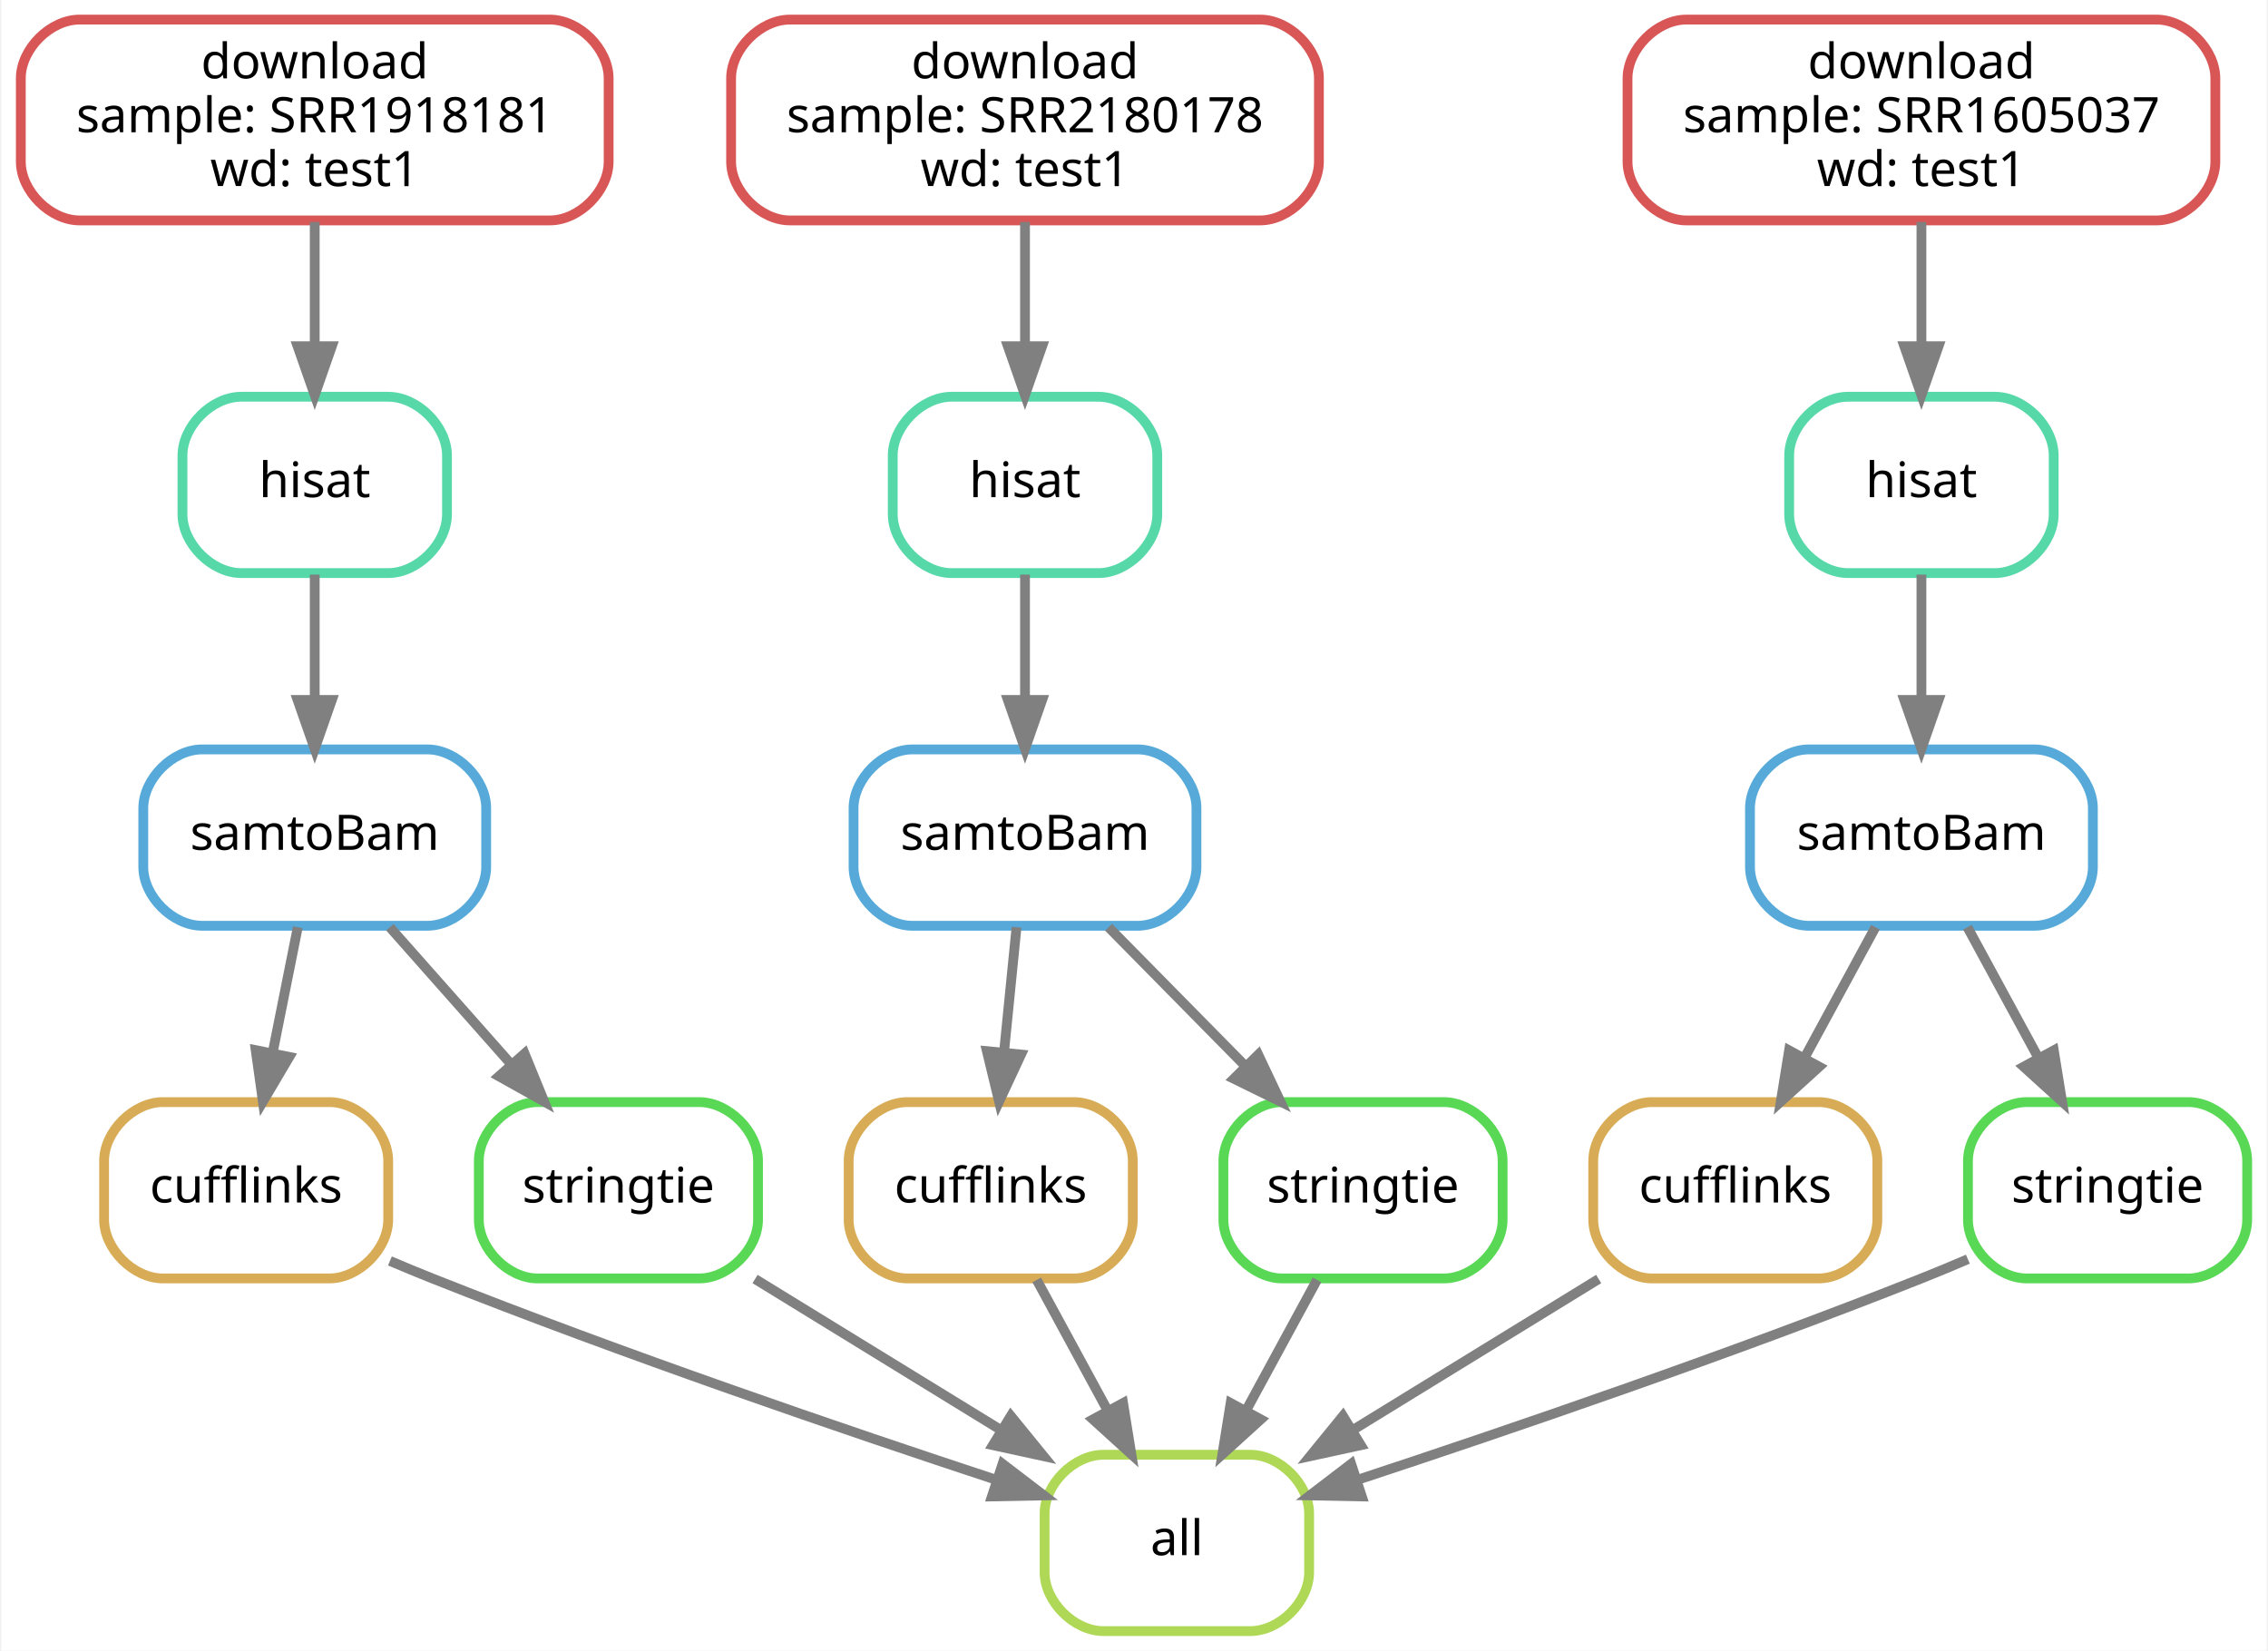
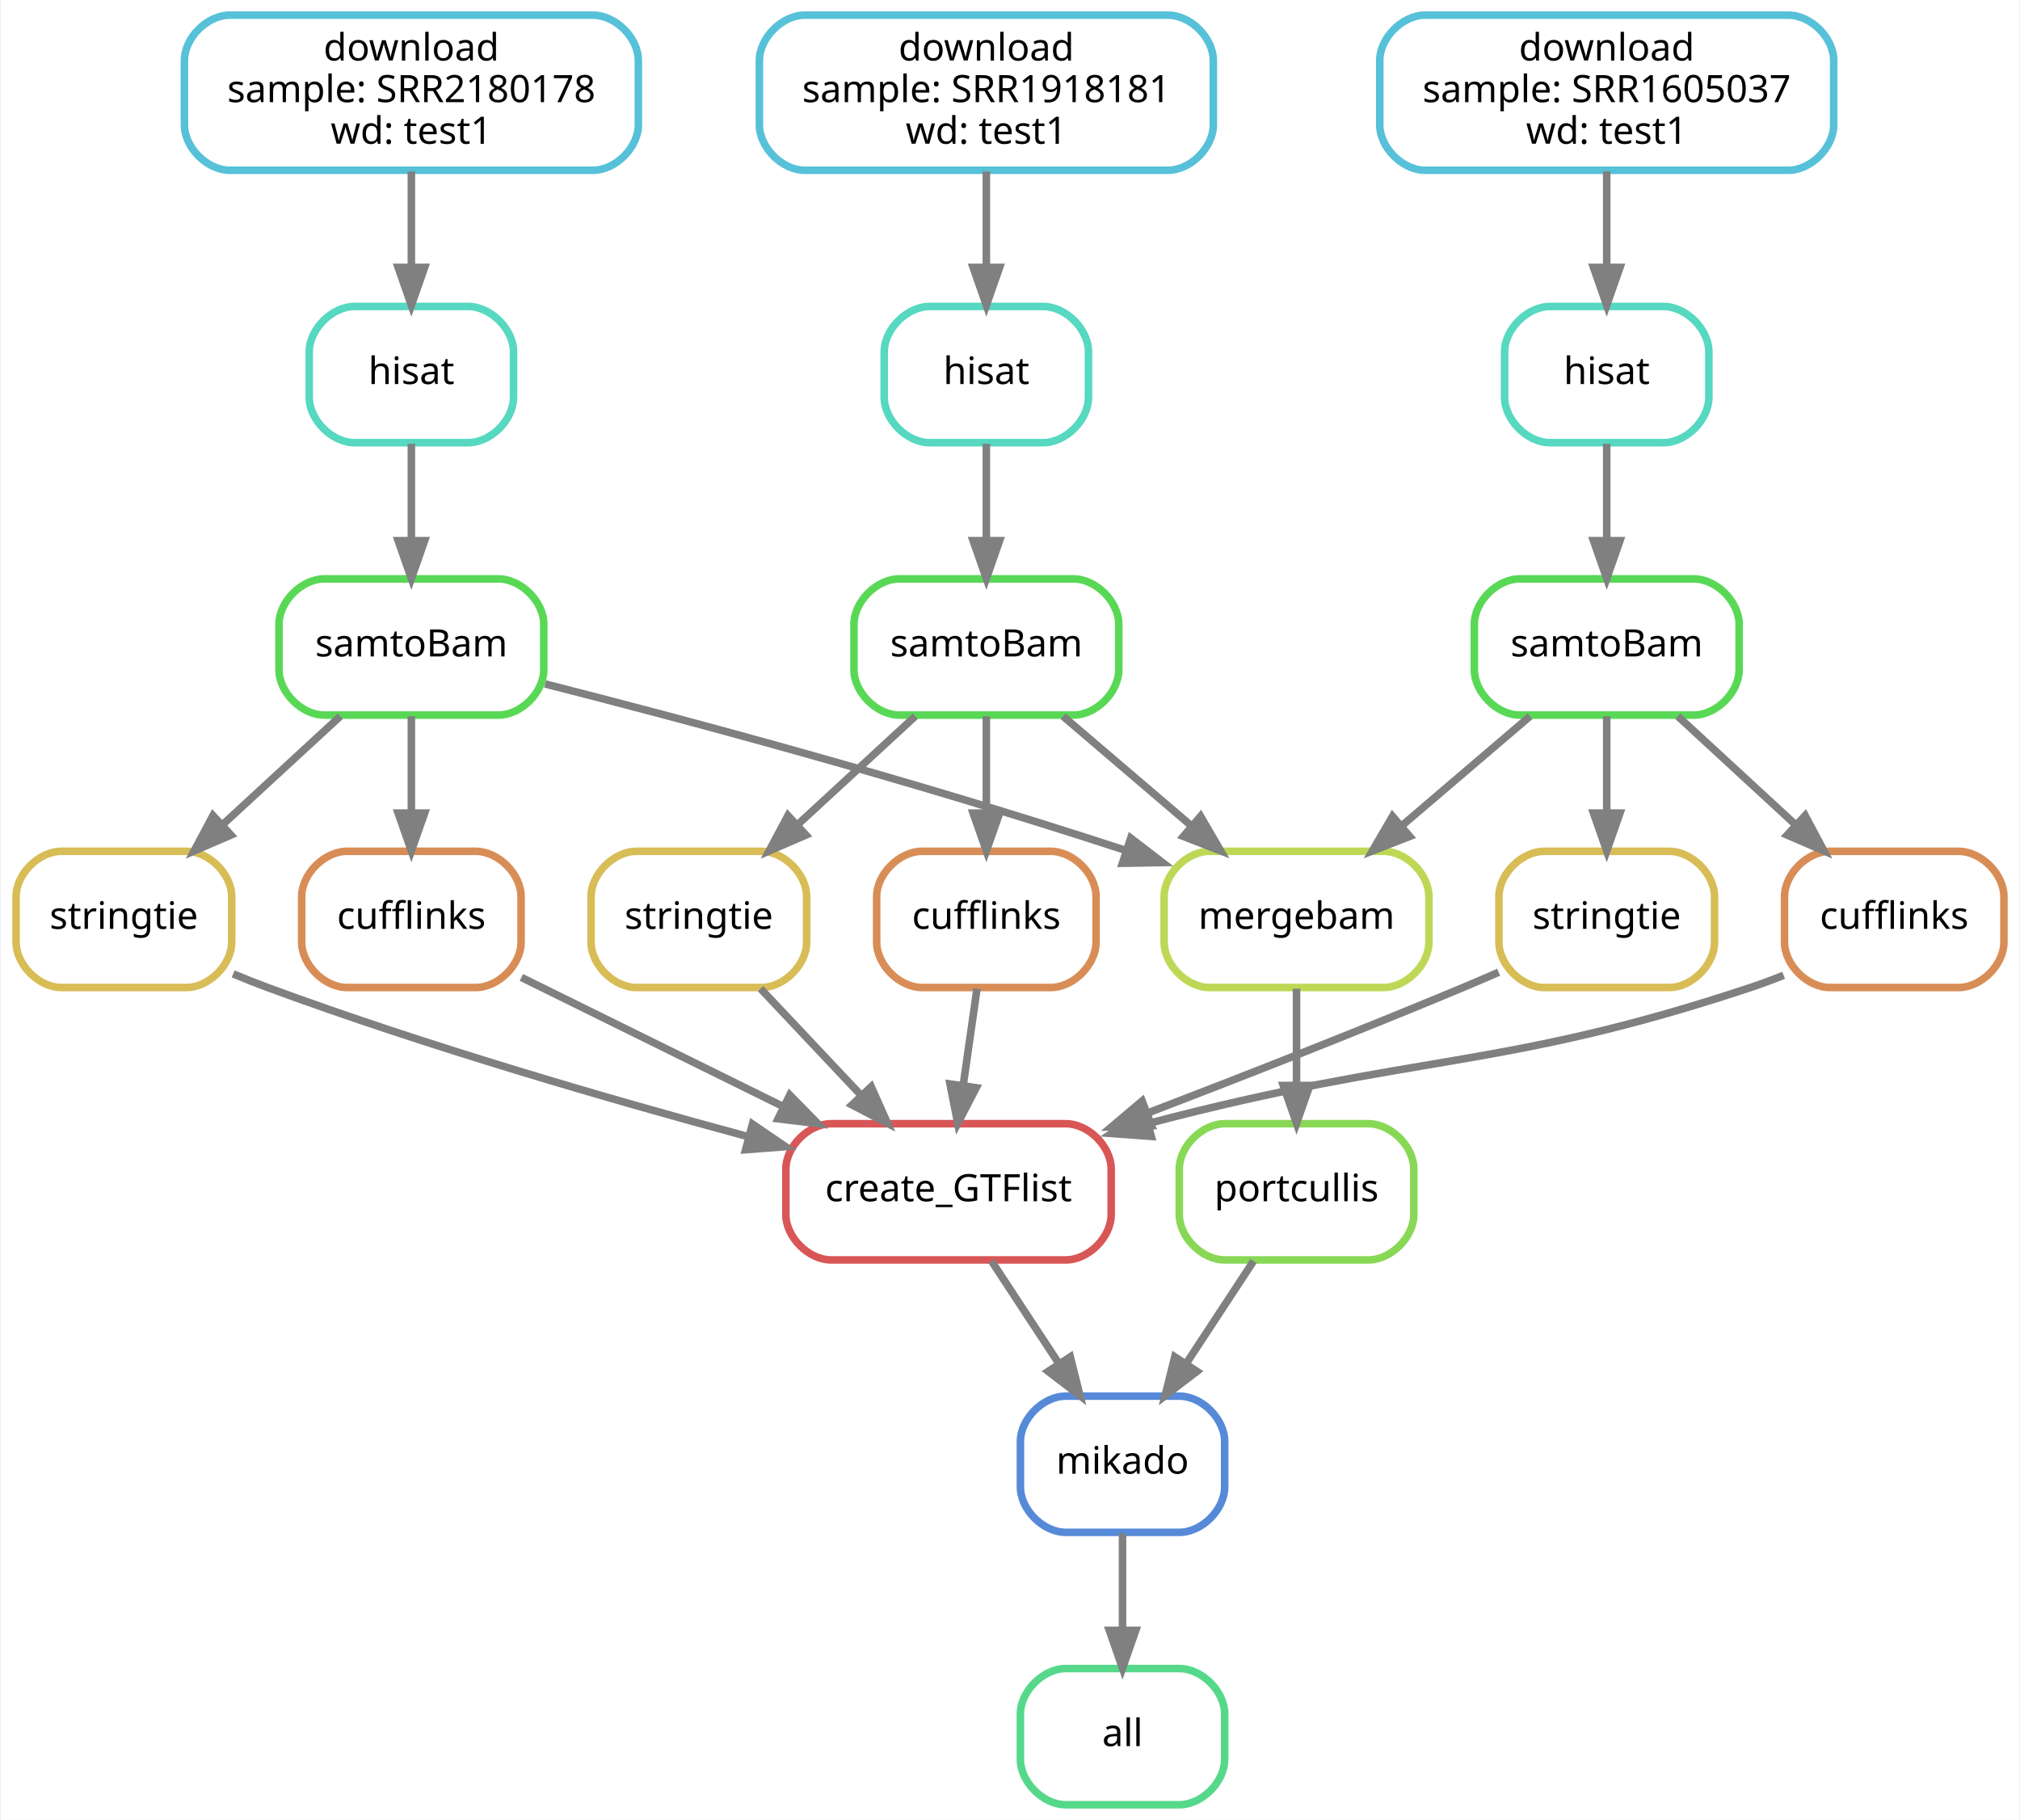
- <svg xmlns="http://www.w3.org/2000/svg" width="463pt" height="337pt" viewBox="0.00 0.00 462.50 337.00">
-   <g id="graph0" class="graph" transform="scale(1 1) rotate(0) translate(4 333)">
-     <polygon fill="white" stroke="transparent" points="-4,4 -4,-333 458.5,-333 458.5,4 -4,4" />
+ <svg xmlns="http://www.w3.org/2000/svg" width="534pt" height="481pt" viewBox="0.00 0.00 533.50 481.00">
+   <g id="graph0" class="graph" transform="scale(1 1) rotate(0) translate(4 477)">
+     <polygon fill="white" stroke="transparent" points="-4,4 -4,-477 529.5,-477 529.5,4 -4,4" />
    <g id="node1" class="node">
-       <path fill="none" stroke="#afd856" stroke-width="2" d="M251,-36C251,-36 221,-36 221,-36 215,-36 209,-30 209,-24 209,-24 209,-12 209,-12 209,-6 215,0 221,0 221,0 251,0 251,0 257,0 263,-6 263,-12 263,-12 263,-24 263,-24 263,-30 257,-36 251,-36" />
-       <text text-anchor="middle" x="236" y="-15.5" font-family="sans" font-size="10.00">all</text>
+       <path fill="none" stroke="#56d88a" stroke-width="2" d="M307.5,-36C307.5,-36 277.5,-36 277.5,-36 271.5,-36 265.5,-30 265.5,-24 265.5,-24 265.5,-12 265.5,-12 265.5,-6 271.5,0 277.5,0 277.5,0 307.5,0 307.5,0 313.5,0 319.5,-6 319.5,-12 319.5,-12 319.5,-24 319.5,-24 319.5,-30 313.5,-36 307.5,-36" />
+       <text text-anchor="middle" x="292.5" y="-15.5" font-family="sans" font-size="10.00">all</text>
    </g>
    <g id="node2" class="node">
-       <path fill="none" stroke="#d8ac56" stroke-width="2" d="M63,-108C63,-108 29,-108 29,-108 23,-108 17,-102 17,-96 17,-96 17,-84 17,-84 17,-78 23,-72 29,-72 29,-72 63,-72 63,-72 69,-72 75,-78 75,-84 75,-84 75,-96 75,-96 75,-102 69,-108 63,-108" />
-       <text text-anchor="middle" x="46" y="-87.5" font-family="sans" font-size="10.00">cufflinks</text>
+       <path fill="none" stroke="#568ad8" stroke-width="2" d="M307.5,-108C307.5,-108 277.5,-108 277.5,-108 271.5,-108 265.5,-102 265.5,-96 265.5,-96 265.5,-84 265.5,-84 265.5,-78 271.5,-72 277.5,-72 277.5,-72 307.5,-72 307.5,-72 313.5,-72 319.5,-78 319.5,-84 319.5,-84 319.5,-96 319.5,-96 319.5,-102 313.5,-108 307.5,-108" />
+       <text text-anchor="middle" x="292.5" y="-87.5" font-family="sans" font-size="10.00">mikado</text>
    </g>
    <g id="edge1" class="edge">
-       <path fill="none" stroke="grey" stroke-width="2" d="M75.35,-75.57C78.26,-74.33 81.18,-73.12 84,-72 122.91,-56.55 168.32,-41.03 199.31,-30.82" />
-       <polygon fill="grey" stroke="grey" stroke-width="2" points="200.42,-34.14 208.84,-27.7 198.24,-27.49 200.42,-34.14" />
+       <path fill="none" stroke="grey" stroke-width="2" d="M292.5,-71.7C292.5,-63.98 292.5,-54.71 292.5,-46.11" />
+       <polygon fill="grey" stroke="grey" stroke-width="2" points="296,-46.1 292.5,-36.1 289,-46.1 296,-46.1" />
    </g>
    <g id="node3" class="node">
-       <path fill="none" stroke="#d8ac56" stroke-width="2" d="M215,-108C215,-108 181,-108 181,-108 175,-108 169,-102 169,-96 169,-96 169,-84 169,-84 169,-78 175,-72 181,-72 181,-72 215,-72 215,-72 221,-72 227,-78 227,-84 227,-84 227,-96 227,-96 227,-102 221,-108 215,-108" />
-       <text text-anchor="middle" x="198" y="-87.5" font-family="sans" font-size="10.00">cufflinks</text>
+       <path fill="none" stroke="#88d856" stroke-width="2" d="M357.5,-180C357.5,-180 319.5,-180 319.5,-180 313.5,-180 307.5,-174 307.5,-168 307.5,-168 307.5,-156 307.5,-156 307.5,-150 313.5,-144 319.5,-144 319.5,-144 357.5,-144 357.5,-144 363.5,-144 369.5,-150 369.5,-156 369.5,-156 369.5,-168 369.5,-168 369.5,-174 363.5,-180 357.5,-180" />
+       <text text-anchor="middle" x="338.5" y="-159.5" font-family="sans" font-size="10.00">portcullis</text>
    </g>
    <g id="edge2" class="edge">
-       <path fill="none" stroke="grey" stroke-width="2" d="M207.39,-71.7C211.76,-63.64 217.06,-53.89 221.9,-44.98" />
-       <polygon fill="grey" stroke="grey" stroke-width="2" points="225.02,-46.56 226.71,-36.1 218.87,-43.22 225.02,-46.56" />
+       <path fill="none" stroke="grey" stroke-width="2" d="M327.13,-143.7C321.78,-135.56 315.3,-125.69 309.39,-116.7" />
+       <polygon fill="grey" stroke="grey" stroke-width="2" points="312.16,-114.54 303.74,-108.1 306.31,-118.38 312.16,-114.54" />
    </g>
    <g id="node4" class="node">
-       <path fill="none" stroke="#d8ac56" stroke-width="2" d="M367,-108C367,-108 333,-108 333,-108 327,-108 321,-102 321,-96 321,-96 321,-84 321,-84 321,-78 327,-72 333,-72 333,-72 367,-72 367,-72 373,-72 379,-78 379,-84 379,-84 379,-96 379,-96 379,-102 373,-108 367,-108" />
-       <text text-anchor="middle" x="350" y="-87.5" font-family="sans" font-size="10.00">cufflinks</text>
+       <path fill="none" stroke="#d85656" stroke-width="2" d="M277.5,-180C277.5,-180 215.5,-180 215.5,-180 209.5,-180 203.5,-174 203.5,-168 203.5,-168 203.5,-156 203.5,-156 203.5,-150 209.5,-144 215.5,-144 215.5,-144 277.5,-144 277.5,-144 283.5,-144 289.5,-150 289.5,-156 289.5,-156 289.5,-168 289.5,-168 289.5,-174 283.5,-180 277.5,-180" />
+       <text text-anchor="middle" x="246.5" y="-159.5" font-family="sans" font-size="10.00">create_GTFlist</text>
    </g>
    <g id="edge3" class="edge">
-       <path fill="none" stroke="grey" stroke-width="2" d="M322.11,-71.88C306.98,-62.59 288.12,-51 271.9,-41.04" />
-       <polygon fill="grey" stroke="grey" stroke-width="2" points="273.56,-37.96 263.21,-35.71 269.9,-43.92 273.56,-37.96" />
+       <path fill="none" stroke="grey" stroke-width="2" d="M257.87,-143.7C263.22,-135.56 269.7,-125.69 275.61,-116.7" />
+       <polygon fill="grey" stroke="grey" stroke-width="2" points="278.69,-118.38 281.26,-108.1 272.84,-114.54 278.69,-118.38" />
    </g>
    <g id="node5" class="node">
-       <path fill="none" stroke="#59d856" stroke-width="2" d="M138.5,-108C138.5,-108 105.5,-108 105.5,-108 99.5,-108 93.5,-102 93.5,-96 93.5,-96 93.5,-84 93.5,-84 93.5,-78 99.5,-72 105.5,-72 105.5,-72 138.5,-72 138.5,-72 144.5,-72 150.5,-78 150.5,-84 150.5,-84 150.5,-96 150.5,-96 150.5,-102 144.5,-108 138.5,-108" />
-       <text text-anchor="middle" x="122" y="-87.5" font-family="sans" font-size="10.00">stringtie</text>
+       <path fill="none" stroke="#bed856" stroke-width="2" d="M361.5,-252C361.5,-252 315.5,-252 315.5,-252 309.5,-252 303.5,-246 303.5,-240 303.5,-240 303.5,-228 303.5,-228 303.5,-222 309.5,-216 315.5,-216 315.5,-216 361.5,-216 361.5,-216 367.5,-216 373.5,-222 373.5,-228 373.5,-228 373.5,-240 373.5,-240 373.5,-246 367.5,-252 361.5,-252" />
+       <text text-anchor="middle" x="338.5" y="-231.5" font-family="sans" font-size="10.00">mergebam</text>
    </g>
    <g id="edge4" class="edge">
-       <path fill="none" stroke="grey" stroke-width="2" d="M149.89,-71.88C165.02,-62.59 183.88,-51 200.1,-41.04" />
-       <polygon fill="grey" stroke="grey" stroke-width="2" points="202.1,-43.92 208.79,-35.71 198.44,-37.96 202.1,-43.92" />
+       <path fill="none" stroke="grey" stroke-width="2" d="M338.5,-215.7C338.5,-207.98 338.5,-198.71 338.5,-190.11" />
+       <polygon fill="grey" stroke="grey" stroke-width="2" points="342,-190.1 338.5,-180.1 335,-190.1 342,-190.1" />
    </g>
    <g id="node6" class="node">
-       <path fill="none" stroke="#59d856" stroke-width="2" d="M290.5,-108C290.5,-108 257.5,-108 257.5,-108 251.5,-108 245.5,-102 245.5,-96 245.5,-96 245.5,-84 245.5,-84 245.5,-78 251.5,-72 257.5,-72 257.5,-72 290.5,-72 290.5,-72 296.5,-72 302.5,-78 302.5,-84 302.5,-84 302.5,-96 302.5,-96 302.5,-102 296.5,-108 290.5,-108" />
-       <text text-anchor="middle" x="274" y="-87.5" font-family="sans" font-size="10.00">stringtie</text>
+       <path fill="none" stroke="#d88d56" stroke-width="2" d="M273.5,-252C273.5,-252 239.5,-252 239.5,-252 233.5,-252 227.5,-246 227.5,-240 227.5,-240 227.5,-228 227.5,-228 227.5,-222 233.5,-216 239.5,-216 239.5,-216 273.5,-216 273.5,-216 279.5,-216 285.5,-222 285.5,-228 285.5,-228 285.5,-240 285.5,-240 285.5,-246 279.5,-252 273.5,-252" />
+       <text text-anchor="middle" x="256.5" y="-231.5" font-family="sans" font-size="10.00">cufflinks</text>
    </g>
    <g id="edge5" class="edge">
-       <path fill="none" stroke="grey" stroke-width="2" d="M264.61,-71.7C260.24,-63.64 254.94,-53.89 250.1,-44.98" />
-       <polygon fill="grey" stroke="grey" stroke-width="2" points="253.13,-43.22 245.29,-36.1 246.98,-46.56 253.13,-43.22" />
+       <path fill="none" stroke="grey" stroke-width="2" d="M254.03,-215.7C252.93,-207.98 251.6,-198.71 250.37,-190.11" />
+       <polygon fill="grey" stroke="grey" stroke-width="2" points="253.82,-189.51 248.94,-180.1 246.89,-190.5 253.82,-189.51" />
    </g>
    <g id="node7" class="node">
-       <path fill="none" stroke="#59d856" stroke-width="2" d="M442.5,-108C442.5,-108 409.5,-108 409.5,-108 403.5,-108 397.5,-102 397.5,-96 397.5,-96 397.5,-84 397.5,-84 397.5,-78 403.5,-72 409.5,-72 409.5,-72 442.5,-72 442.5,-72 448.5,-72 454.5,-78 454.5,-84 454.5,-84 454.5,-96 454.5,-96 454.5,-102 448.5,-108 442.5,-108" />
-       <text text-anchor="middle" x="426" y="-87.5" font-family="sans" font-size="10.00">stringtie</text>
+       <path fill="none" stroke="#d88d56" stroke-width="2" d="M121.5,-252C121.5,-252 87.5,-252 87.5,-252 81.5,-252 75.5,-246 75.5,-240 75.5,-240 75.5,-228 75.5,-228 75.5,-222 81.5,-216 87.5,-216 87.5,-216 121.5,-216 121.5,-216 127.5,-216 133.5,-222 133.5,-228 133.5,-228 133.5,-240 133.5,-240 133.5,-246 127.5,-252 121.5,-252" />
+       <text text-anchor="middle" x="104.5" y="-231.5" font-family="sans" font-size="10.00">cufflinks</text>
    </g>
    <g id="edge6" class="edge">
-       <path fill="none" stroke="grey" stroke-width="2" d="M397.48,-75.93C394.3,-74.56 391.09,-73.23 388,-72 349.09,-56.55 303.68,-41.03 272.69,-30.82" />
-       <polygon fill="grey" stroke="grey" stroke-width="2" points="273.76,-27.49 263.16,-27.7 271.58,-34.14 273.76,-27.49" />
+       <path fill="none" stroke="grey" stroke-width="2" d="M133.58,-218.67C153.55,-208.82 180.41,-195.58 202.92,-184.48" />
+       <polygon fill="grey" stroke="grey" stroke-width="2" points="204.53,-187.59 211.95,-180.03 201.43,-181.31 204.53,-187.59" />
    </g>
    <g id="node8" class="node">
-       <path fill="none" stroke="#56a9d8" stroke-width="2" d="M83,-180C83,-180 37,-180 37,-180 31,-180 25,-174 25,-168 25,-168 25,-156 25,-156 25,-150 31,-144 37,-144 37,-144 83,-144 83,-144 89,-144 95,-150 95,-156 95,-156 95,-168 95,-168 95,-174 89,-180 83,-180" />
-       <text text-anchor="middle" x="60" y="-159.5" font-family="sans" font-size="10.00">samtoBam</text>
+       <path fill="none" stroke="#d88d56" stroke-width="2" d="M513.5,-252C513.5,-252 479.5,-252 479.5,-252 473.5,-252 467.5,-246 467.5,-240 467.5,-240 467.5,-228 467.5,-228 467.5,-222 473.5,-216 479.5,-216 479.5,-216 513.5,-216 513.5,-216 519.5,-216 525.5,-222 525.5,-228 525.5,-228 525.5,-240 525.5,-240 525.5,-246 519.5,-252 513.5,-252" />
+       <text text-anchor="middle" x="496.5" y="-231.5" font-family="sans" font-size="10.00">cufflinks</text>
    </g>
    <g id="edge7" class="edge">
-       <path fill="none" stroke="grey" stroke-width="2" d="M56.54,-143.7C55,-135.98 53.14,-126.71 51.42,-118.11" />
-       <polygon fill="grey" stroke="grey" stroke-width="2" points="54.81,-117.22 49.42,-108.1 47.95,-118.6 54.81,-117.22" />
+       <path fill="none" stroke="grey" stroke-width="2" d="M467.27,-219.23C464.34,-218.06 461.38,-216.96 458.5,-216 392.31,-193.99 370.63,-198.86 299.43,-180.09" />
+       <polygon fill="grey" stroke="grey" stroke-width="2" points="300.1,-176.65 289.54,-177.42 298.28,-183.4 300.1,-176.65" />
+     </g>
+     <g id="node9" class="node">
+       <path fill="none" stroke="#d8bc56" stroke-width="2" d="M197,-252C197,-252 164,-252 164,-252 158,-252 152,-246 152,-240 152,-240 152,-228 152,-228 152,-222 158,-216 164,-216 164,-216 197,-216 197,-216 203,-216 209,-222 209,-228 209,-228 209,-240 209,-240 209,-246 203,-252 197,-252" />
+       <text text-anchor="middle" x="180.5" y="-231.5" font-family="sans" font-size="10.00">stringtie</text>
+     </g>
+     <g id="edge8" class="edge">
+       <path fill="none" stroke="grey" stroke-width="2" d="M196.81,-215.7C204.81,-207.22 214.57,-196.86 223.32,-187.58" />
+       <polygon fill="grey" stroke="grey" stroke-width="2" points="226.06,-189.78 230.37,-180.1 220.97,-184.98 226.06,-189.78" />
+     </g>
+     <g id="node10" class="node">
+       <path fill="none" stroke="#d8bc56" stroke-width="2" d="M45,-252C45,-252 12,-252 12,-252 6,-252 0,-246 0,-240 0,-240 0,-228 0,-228 0,-222 6,-216 12,-216 12,-216 45,-216 45,-216 51,-216 57,-222 57,-228 57,-228 57,-240 57,-240 57,-246 51,-252 45,-252" />
+       <text text-anchor="middle" x="28.5" y="-231.5" font-family="sans" font-size="10.00">stringtie</text>
+     </g>
+     <g id="edge9" class="edge">
+       <path fill="none" stroke="grey" stroke-width="2" d="M57.38,-219.6C60.44,-218.33 63.52,-217.1 66.5,-216 108.54,-200.49 157.38,-186.34 193.57,-176.57" />
+       <polygon fill="grey" stroke="grey" stroke-width="2" points="194.67,-179.9 203.42,-173.94 192.86,-173.14 194.67,-179.9" />
+     </g>
+     <g id="node11" class="node">
+       <path fill="none" stroke="#d8bc56" stroke-width="2" d="M437,-252C437,-252 404,-252 404,-252 398,-252 392,-246 392,-240 392,-240 392,-228 392,-228 392,-222 398,-216 404,-216 404,-216 437,-216 437,-216 443,-216 449,-222 449,-228 449,-228 449,-240 449,-240 449,-246 443,-252 437,-252" />
+       <text text-anchor="middle" x="420.5" y="-231.5" font-family="sans" font-size="10.00">stringtie</text>
    </g>
    <g id="edge10" class="edge">
-       <path fill="none" stroke="grey" stroke-width="2" d="M75.33,-143.7C82.76,-135.3 91.82,-125.07 99.98,-115.86" />
-       <polygon fill="grey" stroke="grey" stroke-width="2" points="102.84,-117.91 106.85,-108.1 97.6,-113.27 102.84,-117.91" />
+       <path fill="none" stroke="grey" stroke-width="2" d="M391.93,-220.04C388.76,-218.65 385.57,-217.28 382.5,-216 355.14,-204.56 324.36,-192.5 299.02,-182.78" />
+       <polygon fill="grey" stroke="grey" stroke-width="2" points="300.18,-179.48 289.59,-179.17 297.68,-186.01 300.18,-179.48" />
    </g>
-     <g id="node9" class="node">
-       <path fill="none" stroke="#56a9d8" stroke-width="2" d="M228,-180C228,-180 182,-180 182,-180 176,-180 170,-174 170,-168 170,-168 170,-156 170,-156 170,-150 176,-144 182,-144 182,-144 228,-144 228,-144 234,-144 240,-150 240,-156 240,-156 240,-168 240,-168 240,-174 234,-180 228,-180" />
-       <text text-anchor="middle" x="205" y="-159.5" font-family="sans" font-size="10.00">samtoBam</text>
-     </g>
-     <g id="edge8" class="edge">
-       <path fill="none" stroke="grey" stroke-width="2" d="M203.27,-143.7C202.5,-135.98 201.57,-126.71 200.71,-118.11" />
-       <polygon fill="grey" stroke="grey" stroke-width="2" points="204.19,-117.71 199.71,-108.1 197.22,-118.4 204.19,-117.71" />
+     <g id="node12" class="node">
+       <path fill="none" stroke="#59d856" stroke-width="2" d="M279.5,-324C279.5,-324 233.5,-324 233.5,-324 227.5,-324 221.5,-318 221.5,-312 221.5,-312 221.5,-300 221.5,-300 221.5,-294 227.5,-288 233.5,-288 233.5,-288 279.5,-288 279.5,-288 285.5,-288 291.5,-294 291.5,-300 291.5,-300 291.5,-312 291.5,-312 291.5,-318 285.5,-324 279.5,-324" />
+       <text text-anchor="middle" x="256.5" y="-303.5" font-family="sans" font-size="10.00">samtoBam</text>
    </g>
    <g id="edge11" class="edge">
-       <path fill="none" stroke="grey" stroke-width="2" d="M222.06,-143.7C230.5,-135.14 240.82,-124.66 250.04,-115.3" />
-       <polygon fill="grey" stroke="grey" stroke-width="2" points="252.61,-117.68 257.14,-108.1 247.63,-112.77 252.61,-117.68" />
+       <path fill="none" stroke="grey" stroke-width="2" d="M276.77,-287.7C287,-278.97 299.56,-268.24 310.68,-258.75" />
+       <polygon fill="grey" stroke="grey" stroke-width="2" points="313.13,-261.26 318.46,-252.1 308.59,-255.94 313.13,-261.26" />
    </g>
-     <g id="node10" class="node">
-       <path fill="none" stroke="#56a9d8" stroke-width="2" d="M411,-180C411,-180 365,-180 365,-180 359,-180 353,-174 353,-168 353,-168 353,-156 353,-156 353,-150 359,-144 365,-144 365,-144 411,-144 411,-144 417,-144 423,-150 423,-156 423,-156 423,-168 423,-168 423,-174 417,-180 411,-180" />
-       <text text-anchor="middle" x="388" y="-159.5" font-family="sans" font-size="10.00">samtoBam</text>
+     <g id="edge14" class="edge">
+       <path fill="none" stroke="grey" stroke-width="2" d="M256.5,-287.7C256.5,-279.98 256.5,-270.71 256.5,-262.11" />
+       <polygon fill="grey" stroke="grey" stroke-width="2" points="260,-262.1 256.5,-252.1 253,-262.1 260,-262.1" />
    </g>
-     <g id="edge9" class="edge">
-       <path fill="none" stroke="grey" stroke-width="2" d="M378.61,-143.7C374.24,-135.64 368.94,-125.89 364.1,-116.98" />
-       <polygon fill="grey" stroke="grey" stroke-width="2" points="367.13,-115.22 359.29,-108.1 360.98,-118.56 367.13,-115.22" />
+     <g id="edge17" class="edge">
+       <path fill="none" stroke="grey" stroke-width="2" d="M237.71,-287.7C228.33,-279.05 216.82,-268.45 206.59,-259.03" />
+       <polygon fill="grey" stroke="grey" stroke-width="2" points="208.8,-256.3 199.07,-252.1 204.05,-261.45 208.8,-256.3" />
+     </g>
+     <g id="node13" class="node">
+       <path fill="none" stroke="#59d856" stroke-width="2" d="M127.5,-324C127.5,-324 81.5,-324 81.5,-324 75.5,-324 69.5,-318 69.5,-312 69.5,-312 69.5,-300 69.5,-300 69.5,-294 75.5,-288 81.5,-288 81.5,-288 127.5,-288 127.5,-288 133.5,-288 139.5,-294 139.5,-300 139.5,-300 139.5,-312 139.5,-312 139.5,-318 133.5,-324 127.5,-324" />
+       <text text-anchor="middle" x="104.5" y="-303.5" font-family="sans" font-size="10.00">samtoBam</text>
    </g>
    <g id="edge12" class="edge">
-       <path fill="none" stroke="grey" stroke-width="2" d="M397.39,-143.7C401.76,-135.64 407.06,-125.89 411.9,-116.98" />
-       <polygon fill="grey" stroke="grey" stroke-width="2" points="415.02,-118.56 416.71,-108.1 408.87,-115.22 415.02,-118.56" />
+       <path fill="none" stroke="grey" stroke-width="2" d="M139.83,-296.24C176.19,-286.98 234.62,-271.44 293.27,-252.26" />
+       <polygon fill="grey" stroke="grey" stroke-width="2" points="294.67,-255.49 303.07,-249.03 292.47,-248.84 294.67,-255.49" />
    </g>
-     <g id="node11" class="node">
-       <path fill="none" stroke="#56d8a9" stroke-width="2" d="M75,-252C75,-252 45,-252 45,-252 39,-252 33,-246 33,-240 33,-240 33,-228 33,-228 33,-222 39,-216 45,-216 45,-216 75,-216 75,-216 81,-216 87,-222 87,-228 87,-228 87,-240 87,-240 87,-246 81,-252 75,-252" />
-       <text text-anchor="middle" x="60" y="-231.5" font-family="sans" font-size="10.00">hisat</text>
+     <g id="edge15" class="edge">
+       <path fill="none" stroke="grey" stroke-width="2" d="M104.5,-287.7C104.5,-279.98 104.5,-270.71 104.5,-262.11" />
+       <polygon fill="grey" stroke="grey" stroke-width="2" points="108,-262.1 104.5,-252.1 101,-262.1 108,-262.1" />
+     </g>
+     <g id="edge18" class="edge">
+       <path fill="none" stroke="grey" stroke-width="2" d="M85.71,-287.7C76.33,-279.05 64.82,-268.45 54.59,-259.03" />
+       <polygon fill="grey" stroke="grey" stroke-width="2" points="56.8,-256.3 47.07,-252.1 52.05,-261.45 56.8,-256.3" />
+     </g>
+     <g id="node14" class="node">
+       <path fill="none" stroke="#59d856" stroke-width="2" d="M443.5,-324C443.5,-324 397.5,-324 397.5,-324 391.5,-324 385.5,-318 385.5,-312 385.5,-312 385.5,-300 385.5,-300 385.5,-294 391.5,-288 397.5,-288 397.5,-288 443.5,-288 443.5,-288 449.5,-288 455.5,-294 455.5,-300 455.5,-300 455.5,-312 455.5,-312 455.5,-318 449.5,-324 443.5,-324" />
+       <text text-anchor="middle" x="420.5" y="-303.5" font-family="sans" font-size="10.00">samtoBam</text>
    </g>
    <g id="edge13" class="edge">
-       <path fill="none" stroke="grey" stroke-width="2" d="M60,-215.7C60,-207.98 60,-198.71 60,-190.11" />
-       <polygon fill="grey" stroke="grey" stroke-width="2" points="63.5,-190.1 60,-180.1 56.5,-190.1 63.5,-190.1" />
-     </g>
-     <g id="node12" class="node">
-       <path fill="none" stroke="#56d8a9" stroke-width="2" d="M220,-252C220,-252 190,-252 190,-252 184,-252 178,-246 178,-240 178,-240 178,-228 178,-228 178,-222 184,-216 190,-216 190,-216 220,-216 220,-216 226,-216 232,-222 232,-228 232,-228 232,-240 232,-240 232,-246 226,-252 220,-252" />
-       <text text-anchor="middle" x="205" y="-231.5" font-family="sans" font-size="10.00">hisat</text>
-     </g>
-     <g id="edge14" class="edge">
-       <path fill="none" stroke="grey" stroke-width="2" d="M205,-215.7C205,-207.98 205,-198.71 205,-190.11" />
-       <polygon fill="grey" stroke="grey" stroke-width="2" points="208.5,-190.1 205,-180.1 201.5,-190.1 208.5,-190.1" />
-     </g>
-     <g id="node13" class="node">
-       <path fill="none" stroke="#56d8a9" stroke-width="2" d="M403,-252C403,-252 373,-252 373,-252 367,-252 361,-246 361,-240 361,-240 361,-228 361,-228 361,-222 367,-216 373,-216 373,-216 403,-216 403,-216 409,-216 415,-222 415,-228 415,-228 415,-240 415,-240 415,-246 409,-252 403,-252" />
-       <text text-anchor="middle" x="388" y="-231.5" font-family="sans" font-size="10.00">hisat</text>
-     </g>
-     <g id="edge15" class="edge">
-       <path fill="none" stroke="grey" stroke-width="2" d="M388,-215.7C388,-207.98 388,-198.71 388,-190.11" />
-       <polygon fill="grey" stroke="grey" stroke-width="2" points="391.5,-190.1 388,-180.1 384.5,-190.1 391.5,-190.1" />
-     </g>
-     <g id="node14" class="node">
-       <path fill="none" stroke="#d85656" stroke-width="2" d="M108,-329C108,-329 12,-329 12,-329 6,-329 0,-323 0,-317 0,-317 0,-300 0,-300 0,-294 6,-288 12,-288 12,-288 108,-288 108,-288 114,-288 120,-294 120,-300 120,-300 120,-317 120,-317 120,-323 114,-329 108,-329" />
-       <text text-anchor="middle" x="60" y="-317" font-family="sans" font-size="10.00">download</text>
-       <text text-anchor="middle" x="60" y="-306" font-family="sans" font-size="10.00">sample: SRR1918181</text>
-       <text text-anchor="middle" x="60" y="-295" font-family="sans" font-size="10.00">wd: test1</text>
+       <path fill="none" stroke="grey" stroke-width="2" d="M400.23,-287.7C390,-278.97 377.44,-268.24 366.32,-258.75" />
+       <polygon fill="grey" stroke="grey" stroke-width="2" points="368.41,-255.94 358.54,-252.1 363.87,-261.26 368.41,-255.94" />
    </g>
    <g id="edge16" class="edge">
-       <path fill="none" stroke="grey" stroke-width="2" d="M60,-287.69C60,-279.91 60,-270.84 60,-262.45" />
-       <polygon fill="grey" stroke="grey" stroke-width="2" points="63.5,-262.32 60,-252.32 56.5,-262.32 63.5,-262.32" />
+       <path fill="none" stroke="grey" stroke-width="2" d="M439.29,-287.7C448.67,-279.05 460.18,-268.45 470.41,-259.03" />
+       <polygon fill="grey" stroke="grey" stroke-width="2" points="472.95,-261.45 477.93,-252.1 468.2,-256.3 472.95,-261.45" />
+     </g>
+     <g id="edge19" class="edge">
+       <path fill="none" stroke="grey" stroke-width="2" d="M420.5,-287.7C420.5,-279.98 420.5,-270.71 420.5,-262.11" />
+       <polygon fill="grey" stroke="grey" stroke-width="2" points="424,-262.1 420.5,-252.1 417,-262.1 424,-262.1" />
    </g>
    <g id="node15" class="node">
-       <path fill="none" stroke="#d85656" stroke-width="2" d="M253,-329C253,-329 157,-329 157,-329 151,-329 145,-323 145,-317 145,-317 145,-300 145,-300 145,-294 151,-288 157,-288 157,-288 253,-288 253,-288 259,-288 265,-294 265,-300 265,-300 265,-317 265,-317 265,-323 259,-329 253,-329" />
-       <text text-anchor="middle" x="205" y="-317" font-family="sans" font-size="10.00">download</text>
-       <text text-anchor="middle" x="205" y="-306" font-family="sans" font-size="10.00">sample: SRR2180178</text>
-       <text text-anchor="middle" x="205" y="-295" font-family="sans" font-size="10.00">wd: test1</text>
+       <path fill="none" stroke="#56d8c1" stroke-width="2" d="M271.5,-396C271.5,-396 241.5,-396 241.5,-396 235.5,-396 229.5,-390 229.5,-384 229.5,-384 229.5,-372 229.5,-372 229.5,-366 235.5,-360 241.5,-360 241.5,-360 271.5,-360 271.5,-360 277.5,-360 283.5,-366 283.5,-372 283.5,-372 283.5,-384 283.5,-384 283.5,-390 277.5,-396 271.5,-396" />
+       <text text-anchor="middle" x="256.5" y="-375.5" font-family="sans" font-size="10.00">hisat</text>
    </g>
-     <g id="edge17" class="edge">
-       <path fill="none" stroke="grey" stroke-width="2" d="M205,-287.69C205,-279.91 205,-270.84 205,-262.45" />
-       <polygon fill="grey" stroke="grey" stroke-width="2" points="208.5,-262.32 205,-252.32 201.5,-262.32 208.5,-262.32" />
+     <g id="edge20" class="edge">
+       <path fill="none" stroke="grey" stroke-width="2" d="M256.5,-359.7C256.5,-351.98 256.5,-342.71 256.5,-334.11" />
+       <polygon fill="grey" stroke="grey" stroke-width="2" points="260,-334.1 256.5,-324.1 253,-334.1 260,-334.1" />
    </g>
    <g id="node16" class="node">
-       <path fill="none" stroke="#d85656" stroke-width="2" d="M436,-329C436,-329 340,-329 340,-329 334,-329 328,-323 328,-317 328,-317 328,-300 328,-300 328,-294 334,-288 340,-288 340,-288 436,-288 436,-288 442,-288 448,-294 448,-300 448,-300 448,-317 448,-317 448,-323 442,-329 436,-329" />
-       <text text-anchor="middle" x="388" y="-317" font-family="sans" font-size="10.00">download</text>
-       <text text-anchor="middle" x="388" y="-306" font-family="sans" font-size="10.00">sample: SRR1605037</text>
-       <text text-anchor="middle" x="388" y="-295" font-family="sans" font-size="10.00">wd: test1</text>
+       <path fill="none" stroke="#56d8c1" stroke-width="2" d="M119.5,-396C119.5,-396 89.5,-396 89.5,-396 83.5,-396 77.5,-390 77.5,-384 77.5,-384 77.5,-372 77.5,-372 77.5,-366 83.5,-360 89.5,-360 89.5,-360 119.5,-360 119.5,-360 125.5,-360 131.5,-366 131.5,-372 131.5,-372 131.5,-384 131.5,-384 131.5,-390 125.5,-396 119.5,-396" />
+       <text text-anchor="middle" x="104.5" y="-375.5" font-family="sans" font-size="10.00">hisat</text>
    </g>
-     <g id="edge18" class="edge">
-       <path fill="none" stroke="grey" stroke-width="2" d="M388,-287.69C388,-279.91 388,-270.84 388,-262.45" />
-       <polygon fill="grey" stroke="grey" stroke-width="2" points="391.5,-262.32 388,-252.32 384.5,-262.32 391.5,-262.32" />
+     <g id="edge21" class="edge">
+       <path fill="none" stroke="grey" stroke-width="2" d="M104.5,-359.7C104.5,-351.98 104.5,-342.71 104.5,-334.11" />
+       <polygon fill="grey" stroke="grey" stroke-width="2" points="108,-334.1 104.5,-324.1 101,-334.1 108,-334.1" />
+     </g>
+     <g id="node17" class="node">
+       <path fill="none" stroke="#56d8c1" stroke-width="2" d="M435.5,-396C435.5,-396 405.5,-396 405.5,-396 399.5,-396 393.5,-390 393.5,-384 393.5,-384 393.5,-372 393.5,-372 393.5,-366 399.5,-360 405.5,-360 405.5,-360 435.5,-360 435.5,-360 441.5,-360 447.5,-366 447.5,-372 447.5,-372 447.5,-384 447.5,-384 447.5,-390 441.5,-396 435.5,-396" />
+       <text text-anchor="middle" x="420.5" y="-375.5" font-family="sans" font-size="10.00">hisat</text>
+     </g>
+     <g id="edge22" class="edge">
+       <path fill="none" stroke="grey" stroke-width="2" d="M420.5,-359.7C420.5,-351.98 420.5,-342.71 420.5,-334.11" />
+       <polygon fill="grey" stroke="grey" stroke-width="2" points="424,-334.1 420.5,-324.1 417,-334.1 424,-334.1" />
+     </g>
+     <g id="node18" class="node">
+       <path fill="none" stroke="#56c1d8" stroke-width="2" d="M304.5,-473C304.5,-473 208.5,-473 208.5,-473 202.5,-473 196.5,-467 196.5,-461 196.5,-461 196.5,-444 196.5,-444 196.5,-438 202.5,-432 208.5,-432 208.5,-432 304.5,-432 304.5,-432 310.5,-432 316.5,-438 316.5,-444 316.5,-444 316.5,-461 316.5,-461 316.5,-467 310.5,-473 304.5,-473" />
+       <text text-anchor="middle" x="256.5" y="-461" font-family="sans" font-size="10.00">download</text>
+       <text text-anchor="middle" x="256.5" y="-450" font-family="sans" font-size="10.00">sample: SRR1918181</text>
+       <text text-anchor="middle" x="256.5" y="-439" font-family="sans" font-size="10.00">wd: test1</text>
+     </g>
+     <g id="edge23" class="edge">
+       <path fill="none" stroke="grey" stroke-width="2" d="M256.5,-431.69C256.5,-423.91 256.5,-414.84 256.5,-406.45" />
+       <polygon fill="grey" stroke="grey" stroke-width="2" points="260,-406.32 256.5,-396.32 253,-406.32 260,-406.32" />
+     </g>
+     <g id="node19" class="node">
+       <path fill="none" stroke="#56c1d8" stroke-width="2" d="M152.5,-473C152.5,-473 56.5,-473 56.5,-473 50.5,-473 44.5,-467 44.5,-461 44.5,-461 44.5,-444 44.5,-444 44.5,-438 50.5,-432 56.5,-432 56.5,-432 152.5,-432 152.5,-432 158.5,-432 164.5,-438 164.5,-444 164.5,-444 164.5,-461 164.5,-461 164.5,-467 158.5,-473 152.5,-473" />
+       <text text-anchor="middle" x="104.5" y="-461" font-family="sans" font-size="10.00">download</text>
+       <text text-anchor="middle" x="104.5" y="-450" font-family="sans" font-size="10.00">sample: SRR2180178</text>
+       <text text-anchor="middle" x="104.5" y="-439" font-family="sans" font-size="10.00">wd: test1</text>
+     </g>
+     <g id="edge24" class="edge">
+       <path fill="none" stroke="grey" stroke-width="2" d="M104.5,-431.69C104.5,-423.91 104.5,-414.84 104.5,-406.45" />
+       <polygon fill="grey" stroke="grey" stroke-width="2" points="108,-406.32 104.5,-396.32 101,-406.32 108,-406.32" />
+     </g>
+     <g id="node20" class="node">
+       <path fill="none" stroke="#56c1d8" stroke-width="2" d="M468.5,-473C468.5,-473 372.5,-473 372.5,-473 366.5,-473 360.5,-467 360.5,-461 360.5,-461 360.5,-444 360.5,-444 360.5,-438 366.5,-432 372.5,-432 372.5,-432 468.5,-432 468.5,-432 474.5,-432 480.5,-438 480.5,-444 480.5,-444 480.5,-461 480.5,-461 480.5,-467 474.5,-473 468.5,-473" />
+       <text text-anchor="middle" x="420.5" y="-461" font-family="sans" font-size="10.00">download</text>
+       <text text-anchor="middle" x="420.5" y="-450" font-family="sans" font-size="10.00">sample: SRR1605037</text>
+       <text text-anchor="middle" x="420.5" y="-439" font-family="sans" font-size="10.00">wd: test1</text>
+     </g>
+     <g id="edge25" class="edge">
+       <path fill="none" stroke="grey" stroke-width="2" d="M420.5,-431.69C420.5,-423.91 420.5,-414.84 420.5,-406.45" />
+       <polygon fill="grey" stroke="grey" stroke-width="2" points="424,-406.32 420.5,-396.32 417,-406.32 424,-406.32" />
    </g>
  </g>
</svg>
